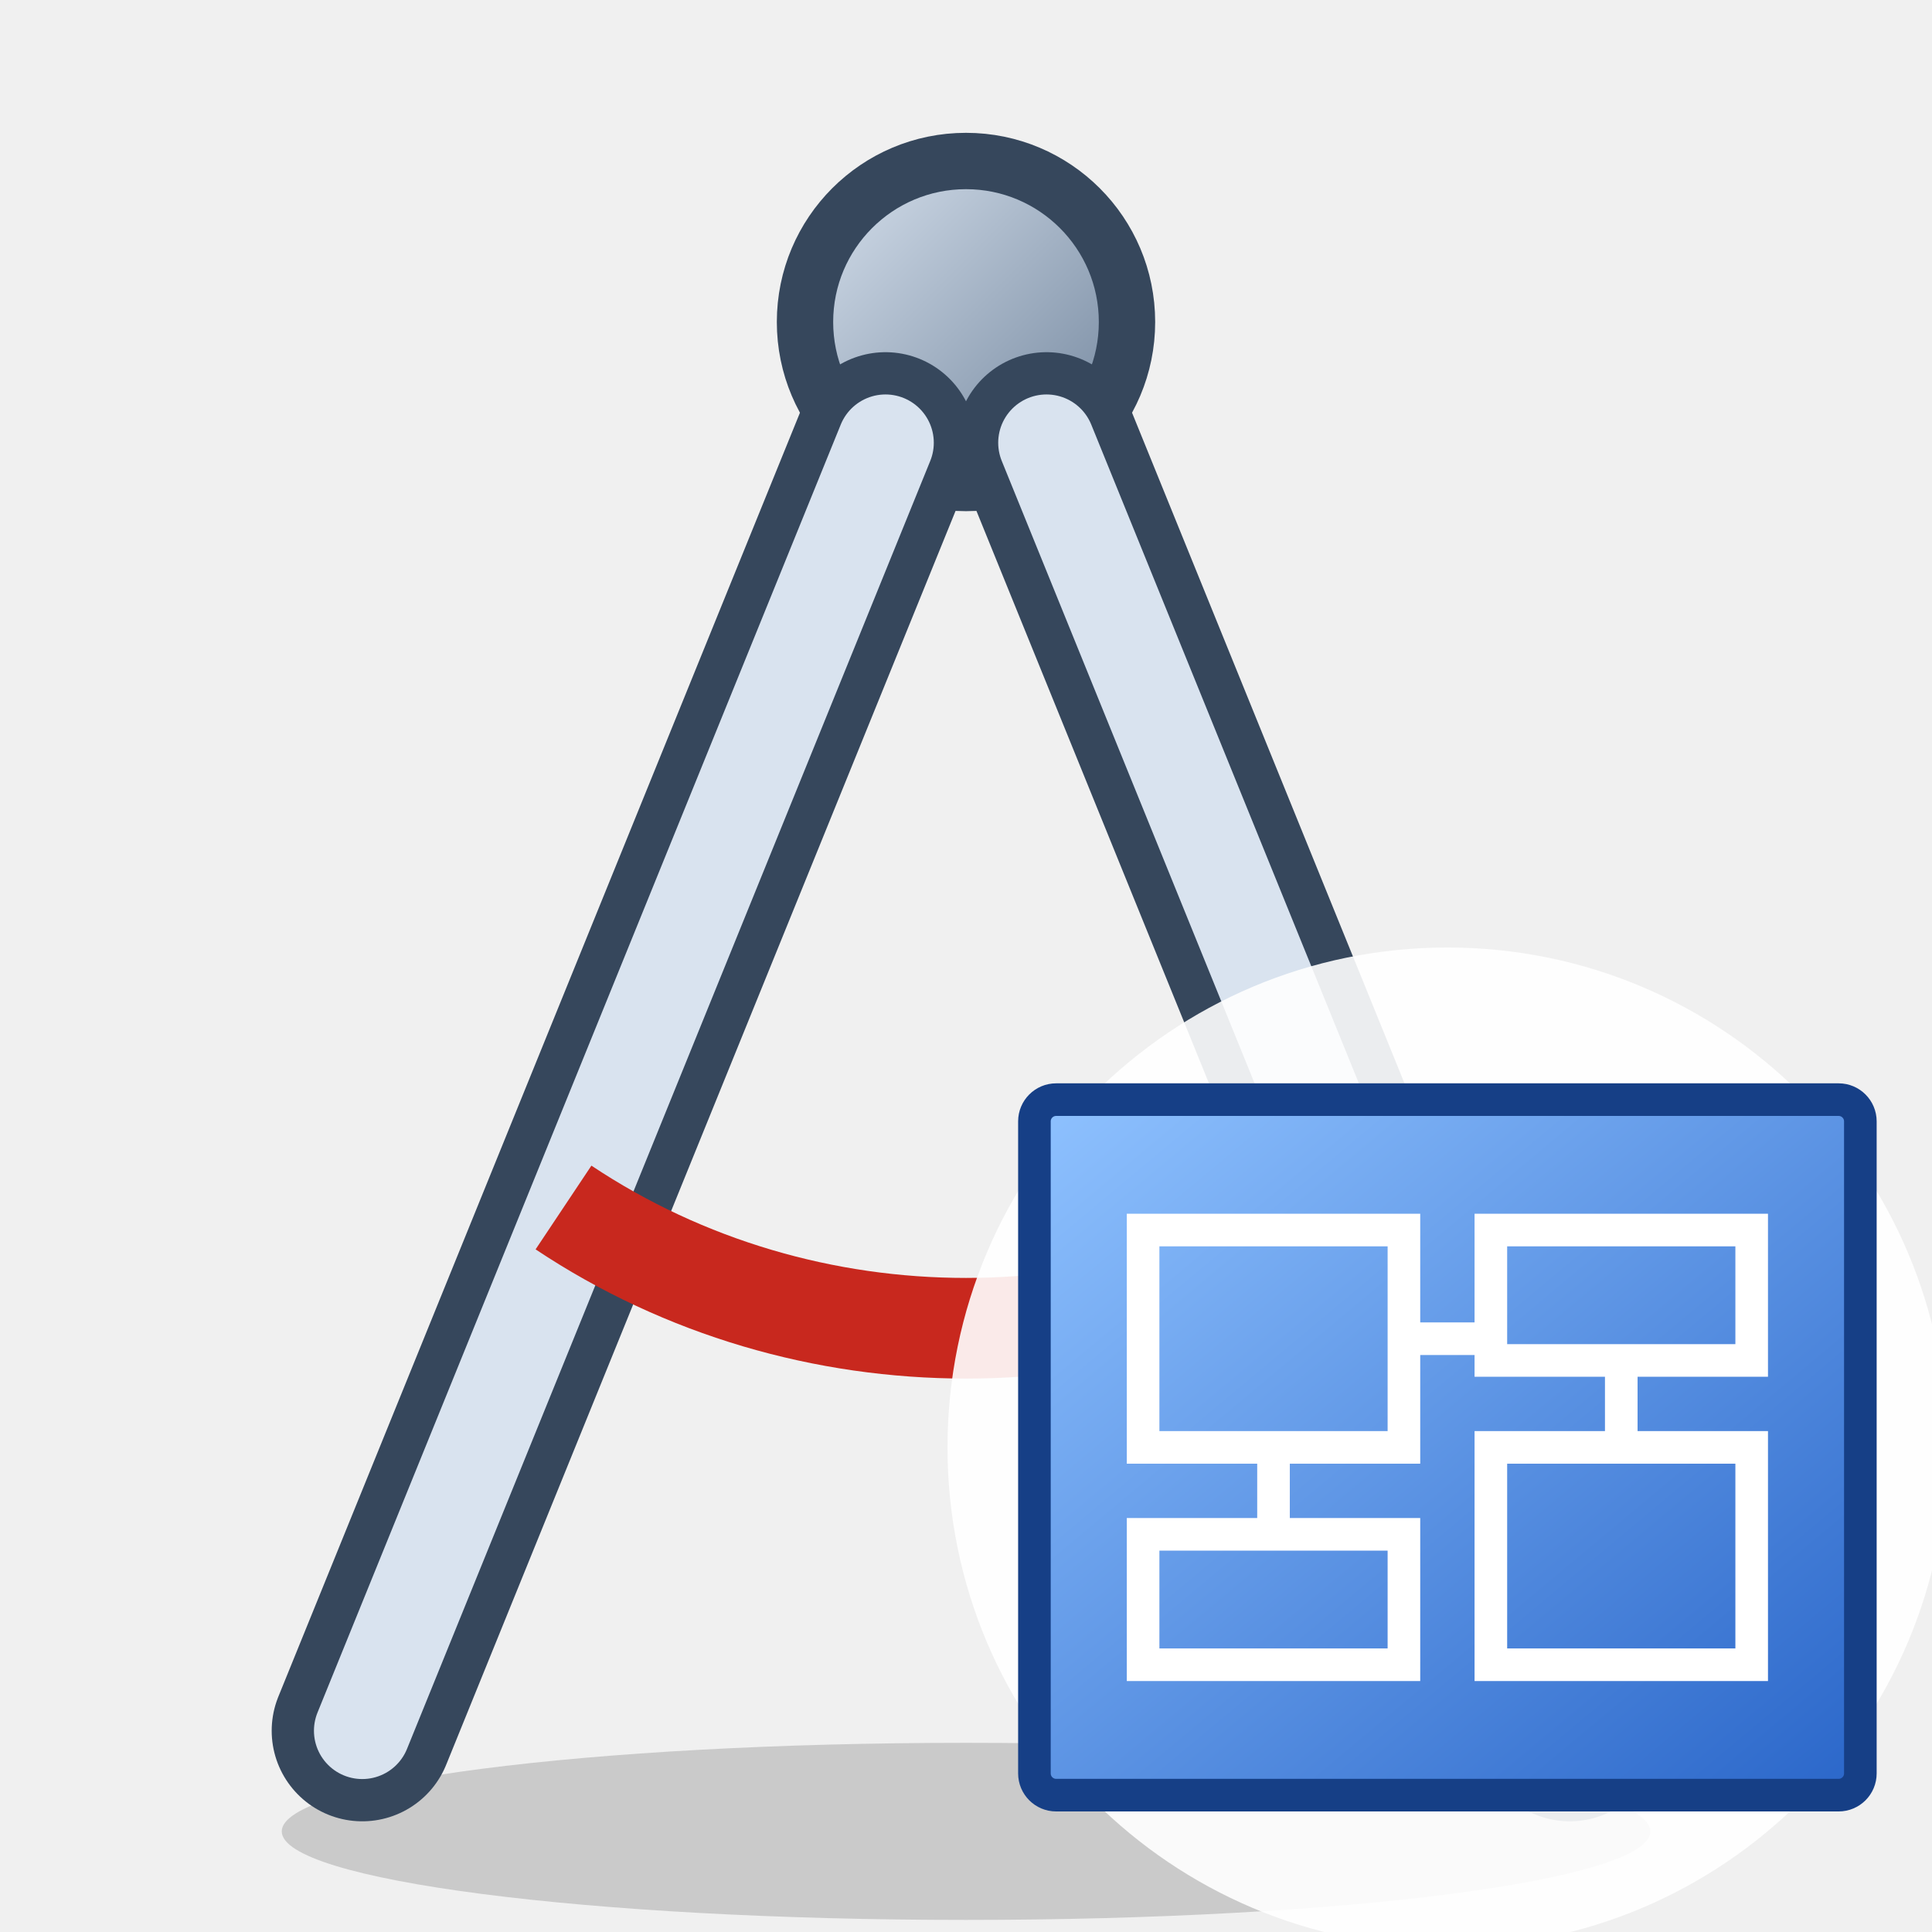
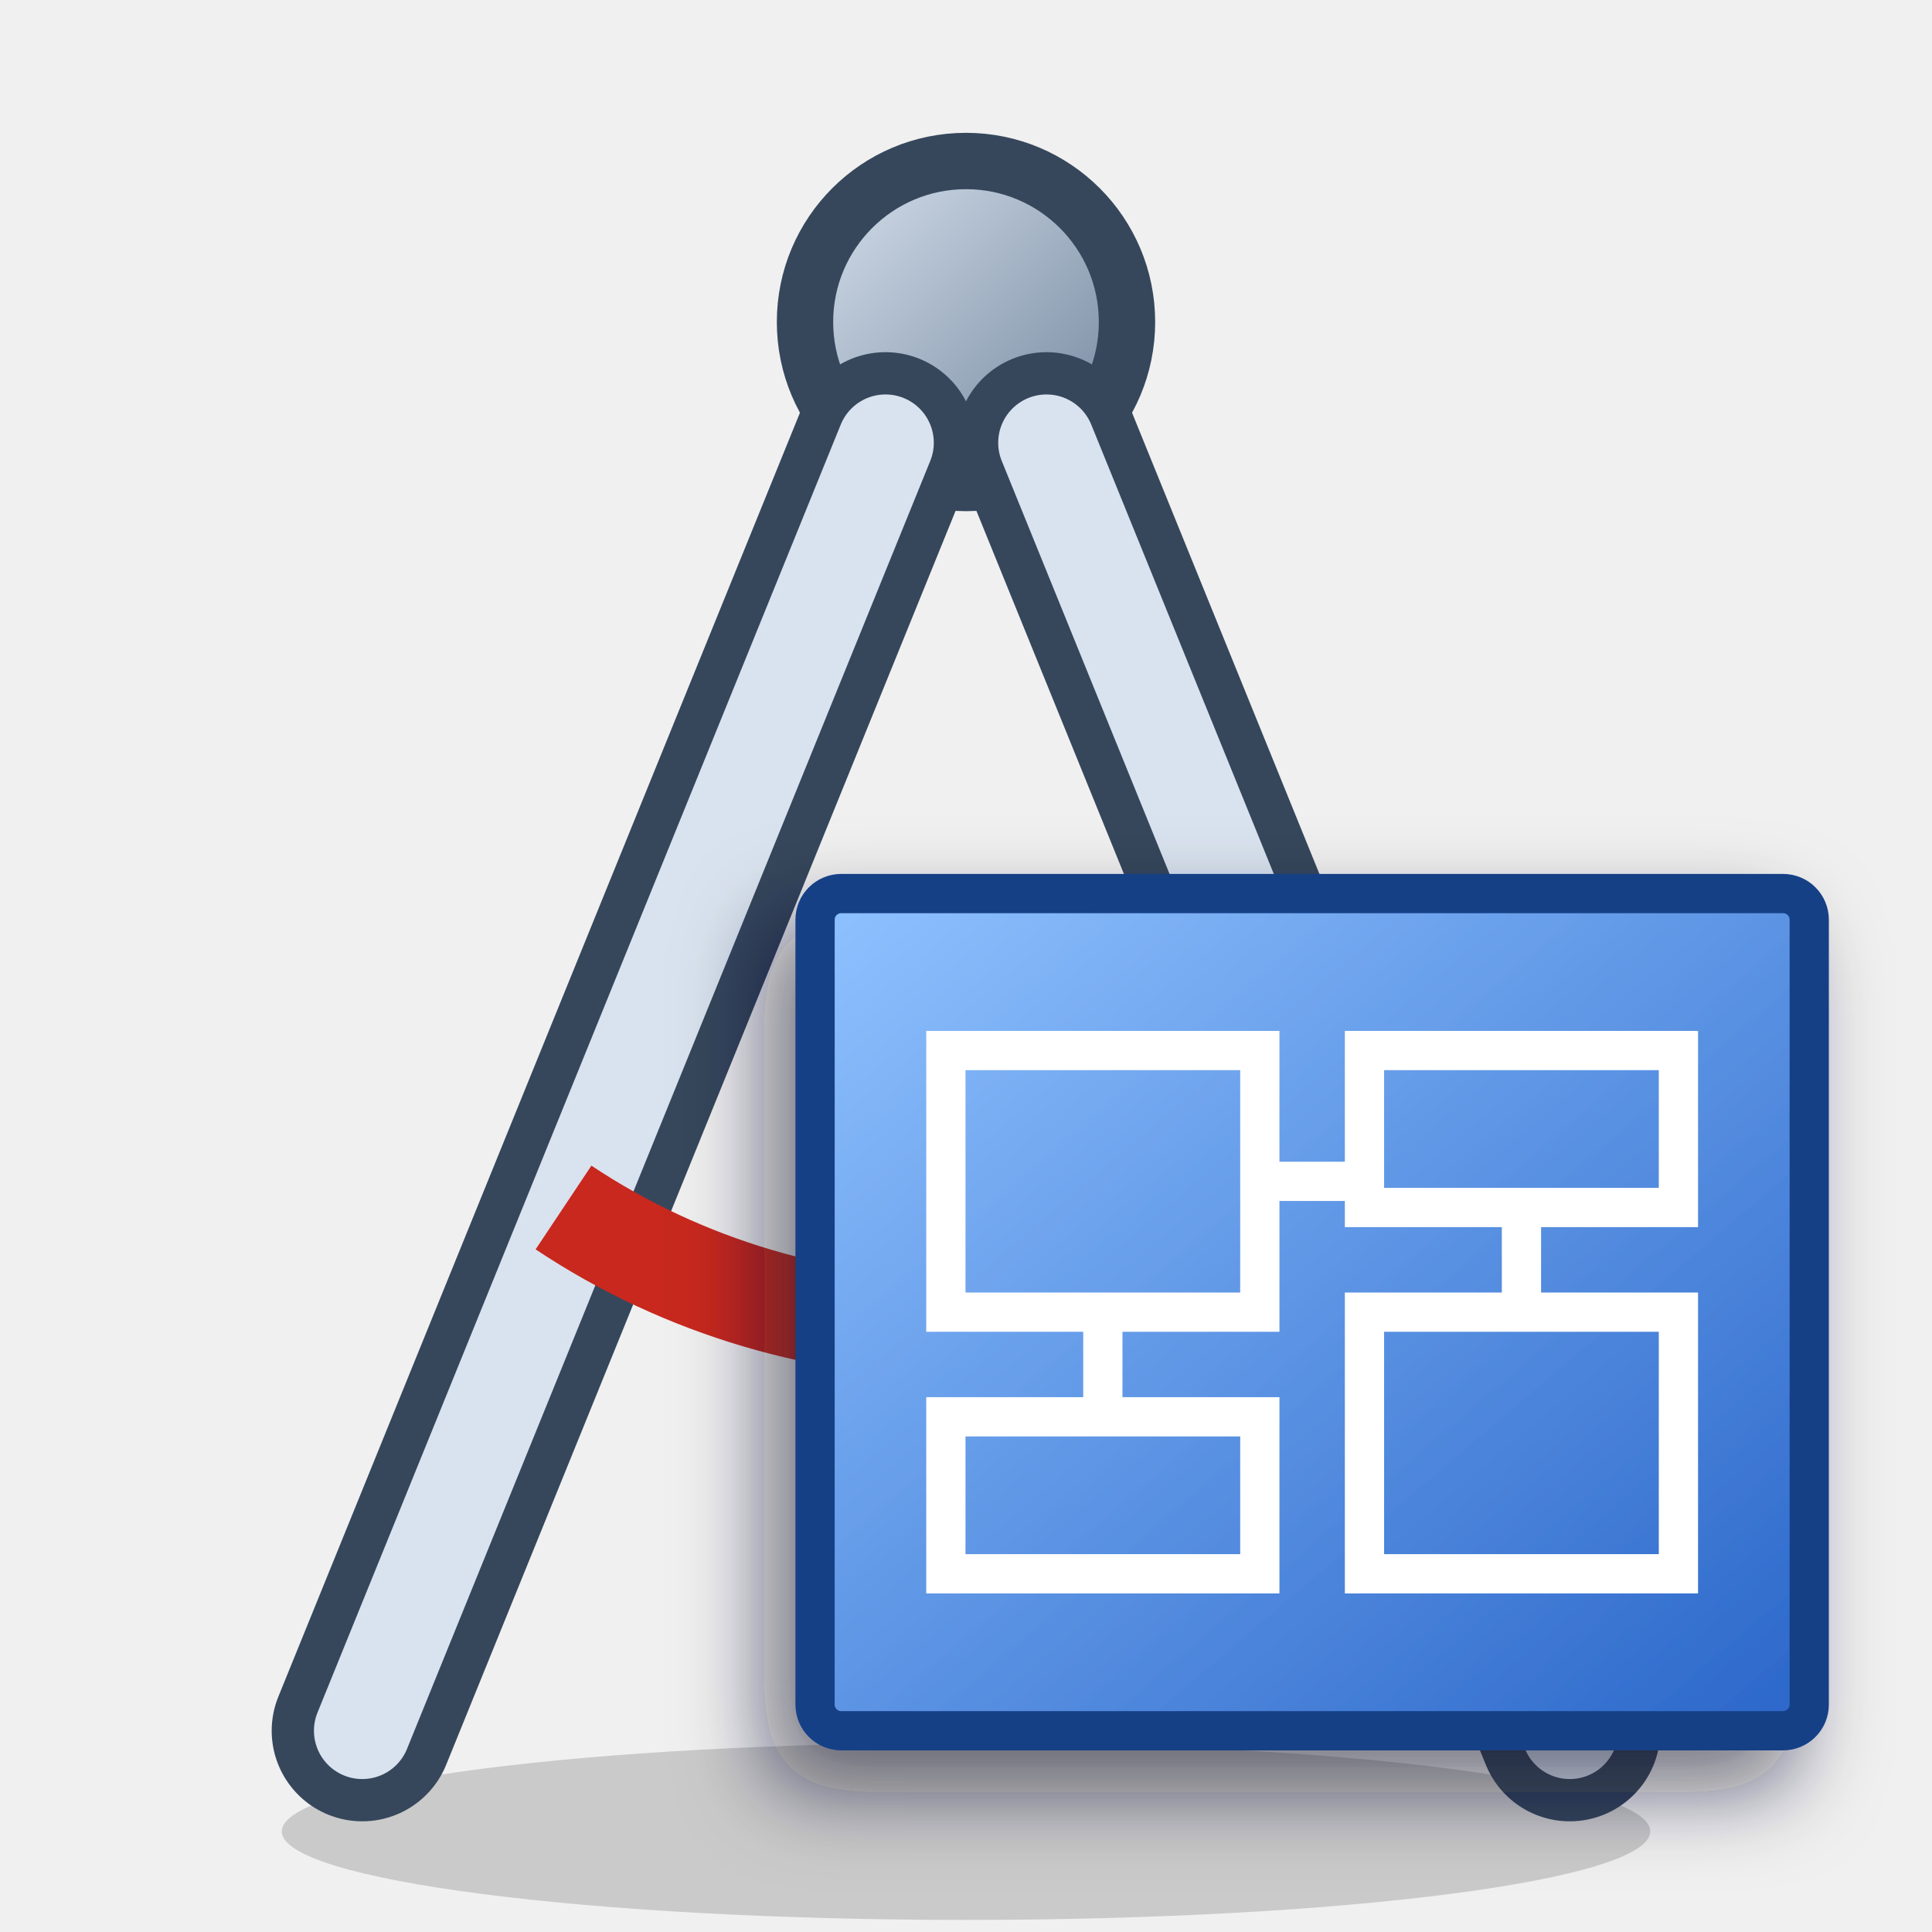
<svg xmlns="http://www.w3.org/2000/svg" viewBox="0 0 48 48" width="48" height="48" class="xp-ic" aria-hidden="true">
  <defs>
    <linearGradient id="i38g1" x1="0" y1="0" x2="1" y2="1">
      <stop offset="0" stop-color="#d9e3ef" />
      <stop offset="1" stop-color="#6d8199" />
    </linearGradient>
+     <filter id="i38sh" x="-30%" y="-30%" width="160%" height="160%">
+       <feDropShadow dx="-1.2" dy="1.6" stdDeviation="1.6" flood-color="#0b1a33" flood-opacity=".55" />
+     </filter>
    <linearGradient id="i38g2" x1="0" y1="0" x2="1" y2="1">
      <stop offset="0" stop-color="#8fc2ff" />
      <stop offset="1" stop-color="#2a66c9" />
    </linearGradient>
  </defs>
  <ellipse cx="24" cy="45.5" rx="17" ry="2.2" fill="#000" opacity=".16" />
  <circle cx="24" cy="8" r="4" fill="url(#i38g1)" stroke="#36475c" stroke-width="1.4" />
  <path d="M22 11L9 43M26 11l13 32" stroke="#36475c" stroke-width="4.5" stroke-linecap="round" />
  <path d="M22 11L9 43M26 11l13 32" stroke="#d9e3ef" stroke-width="2.4" stroke-linecap="round" />
  <path d="M14 30c6 4 14 4 20 0" fill="none" stroke="#c8281e" stroke-width="2.5" />
-   <g transform="translate(23 23) scale(.54)">
-     <circle cx="24" cy="24" r="23" fill="#fff" opacity=".9" />
+   <g transform="translate(17 17) scale(.65)" filter="url(#i38sh)">
    <rect x="5" y="8" width="38" height="32" rx="1" fill="url(#i38g2)" stroke="#163f86" stroke-width="1.5" />
    <path d="M10 14h12v10H10zM26 14h12v6H26zM26 24h12v10H26zM10 28h12v6H10zM22 19h4M32 20v4M16 24v4" fill="none" stroke="#fff" stroke-width="1.5" />
  </g>
</svg>
